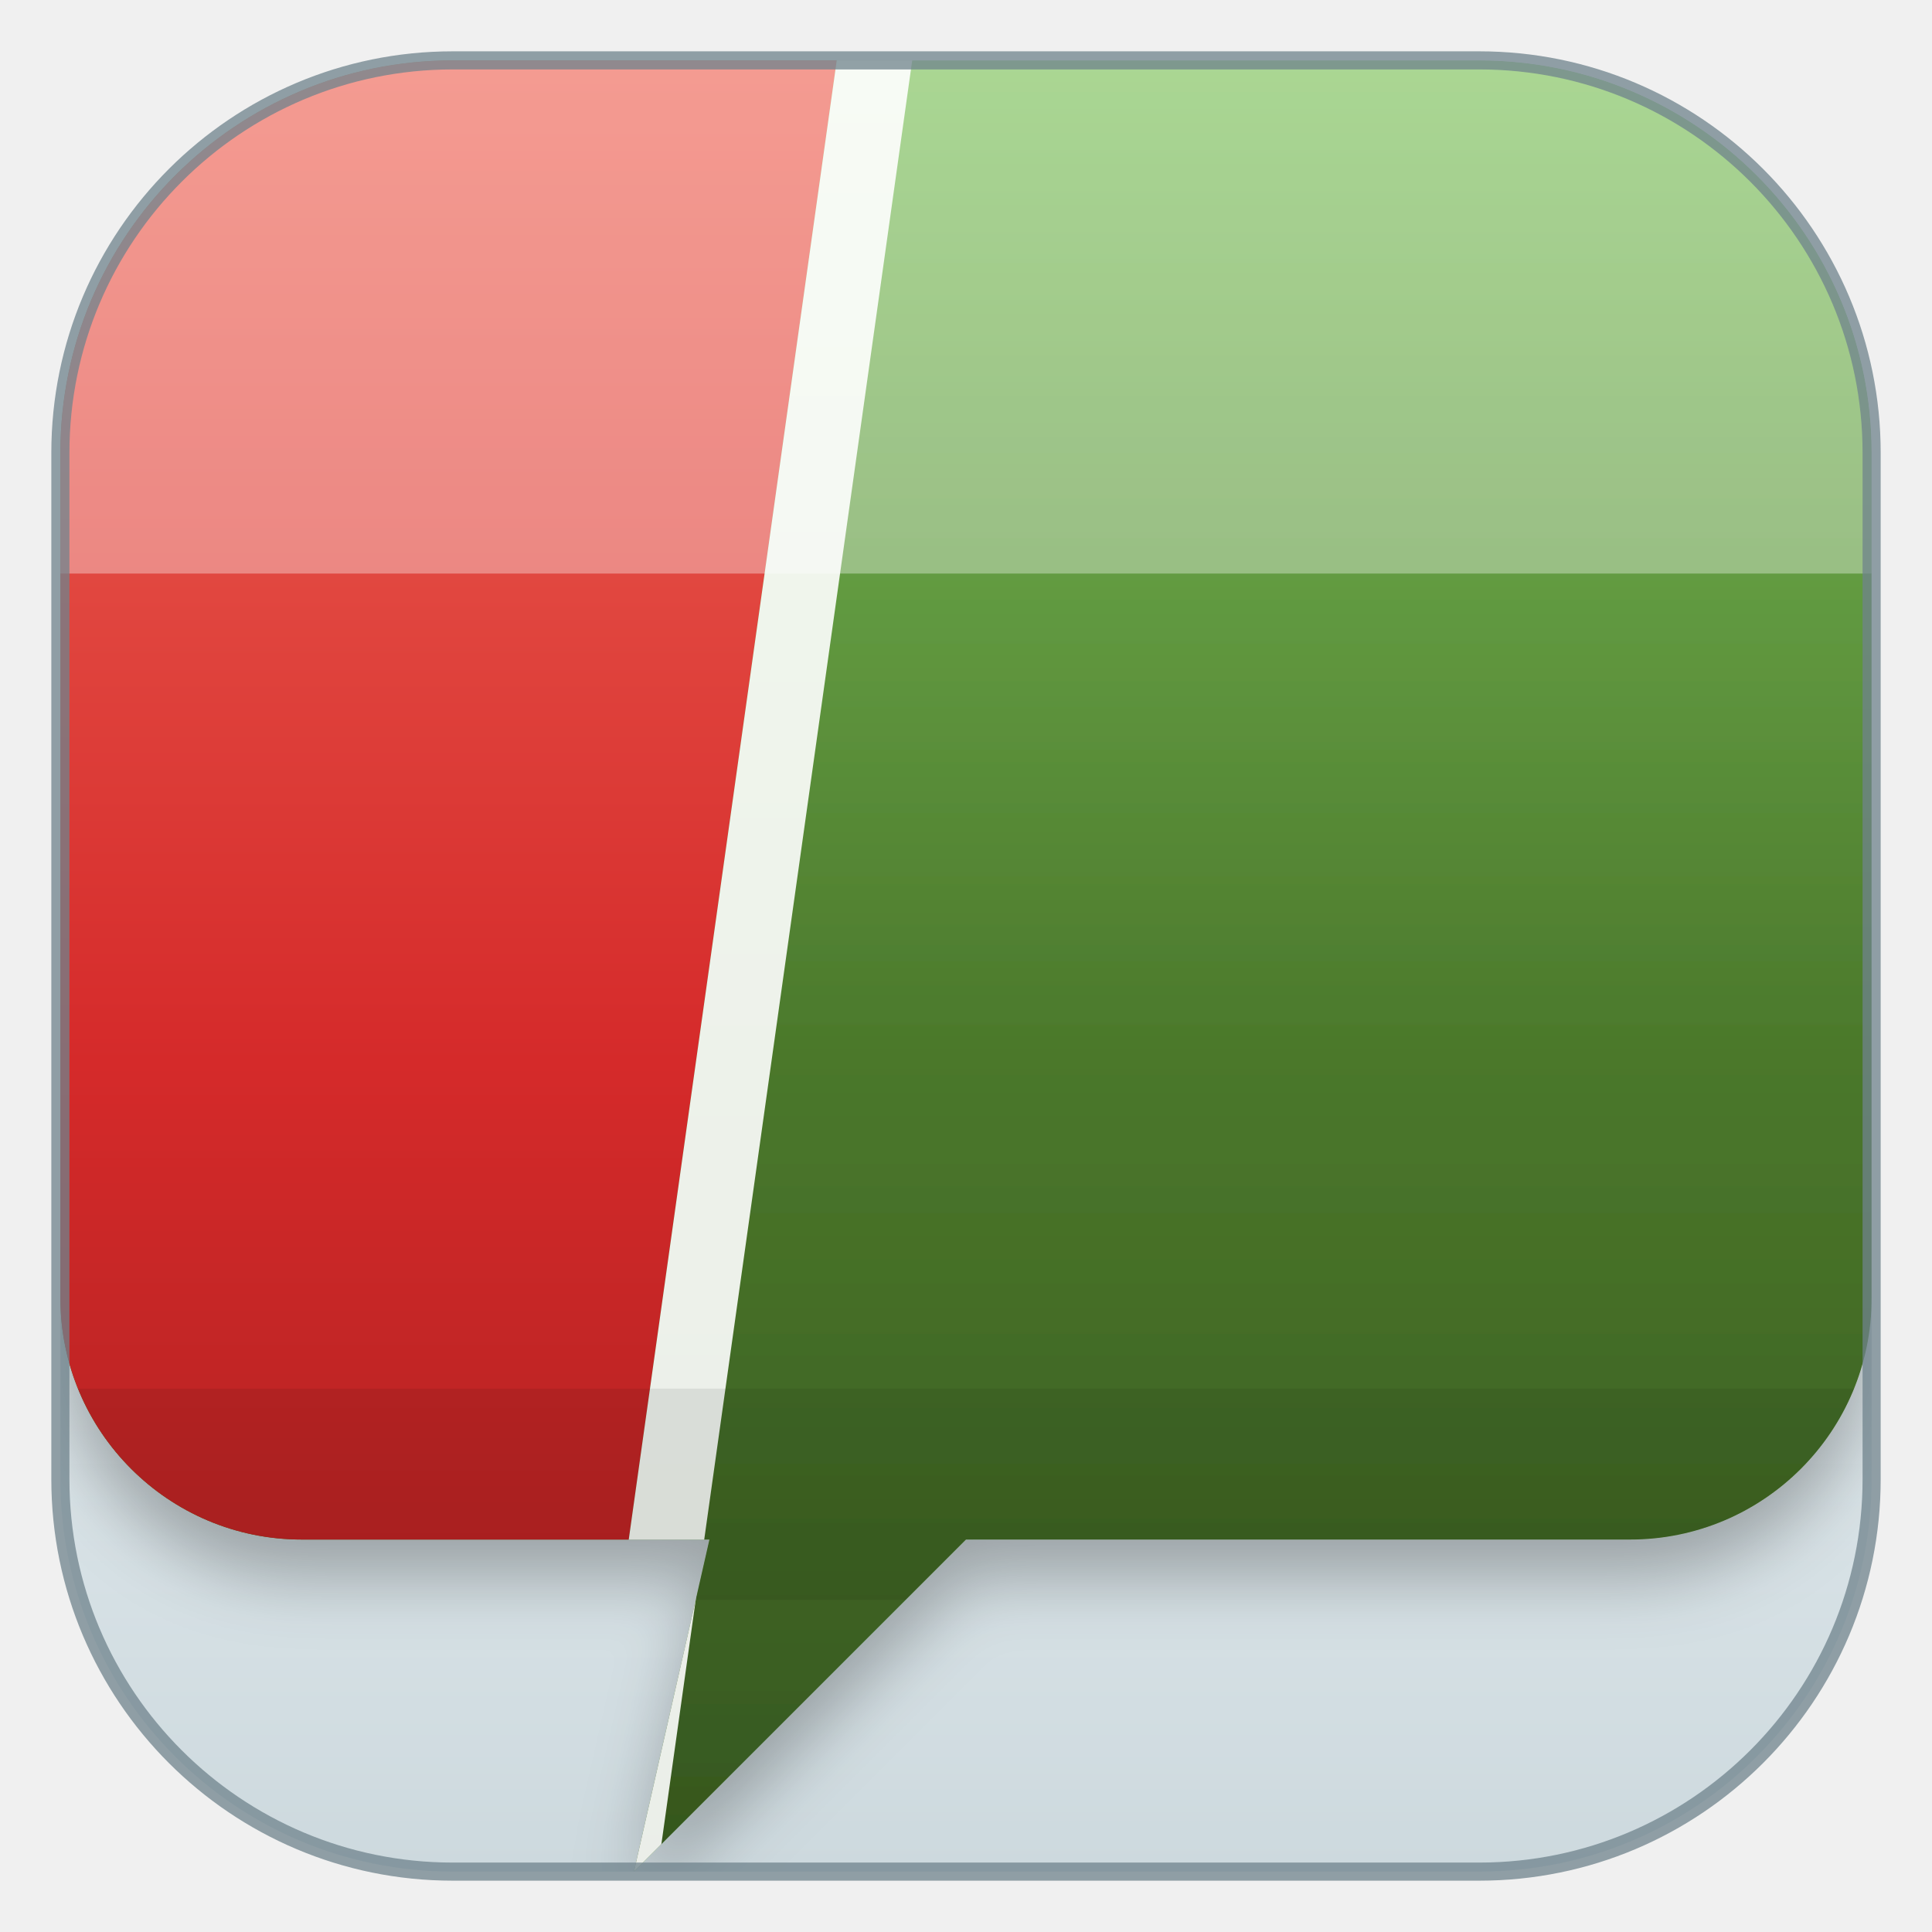
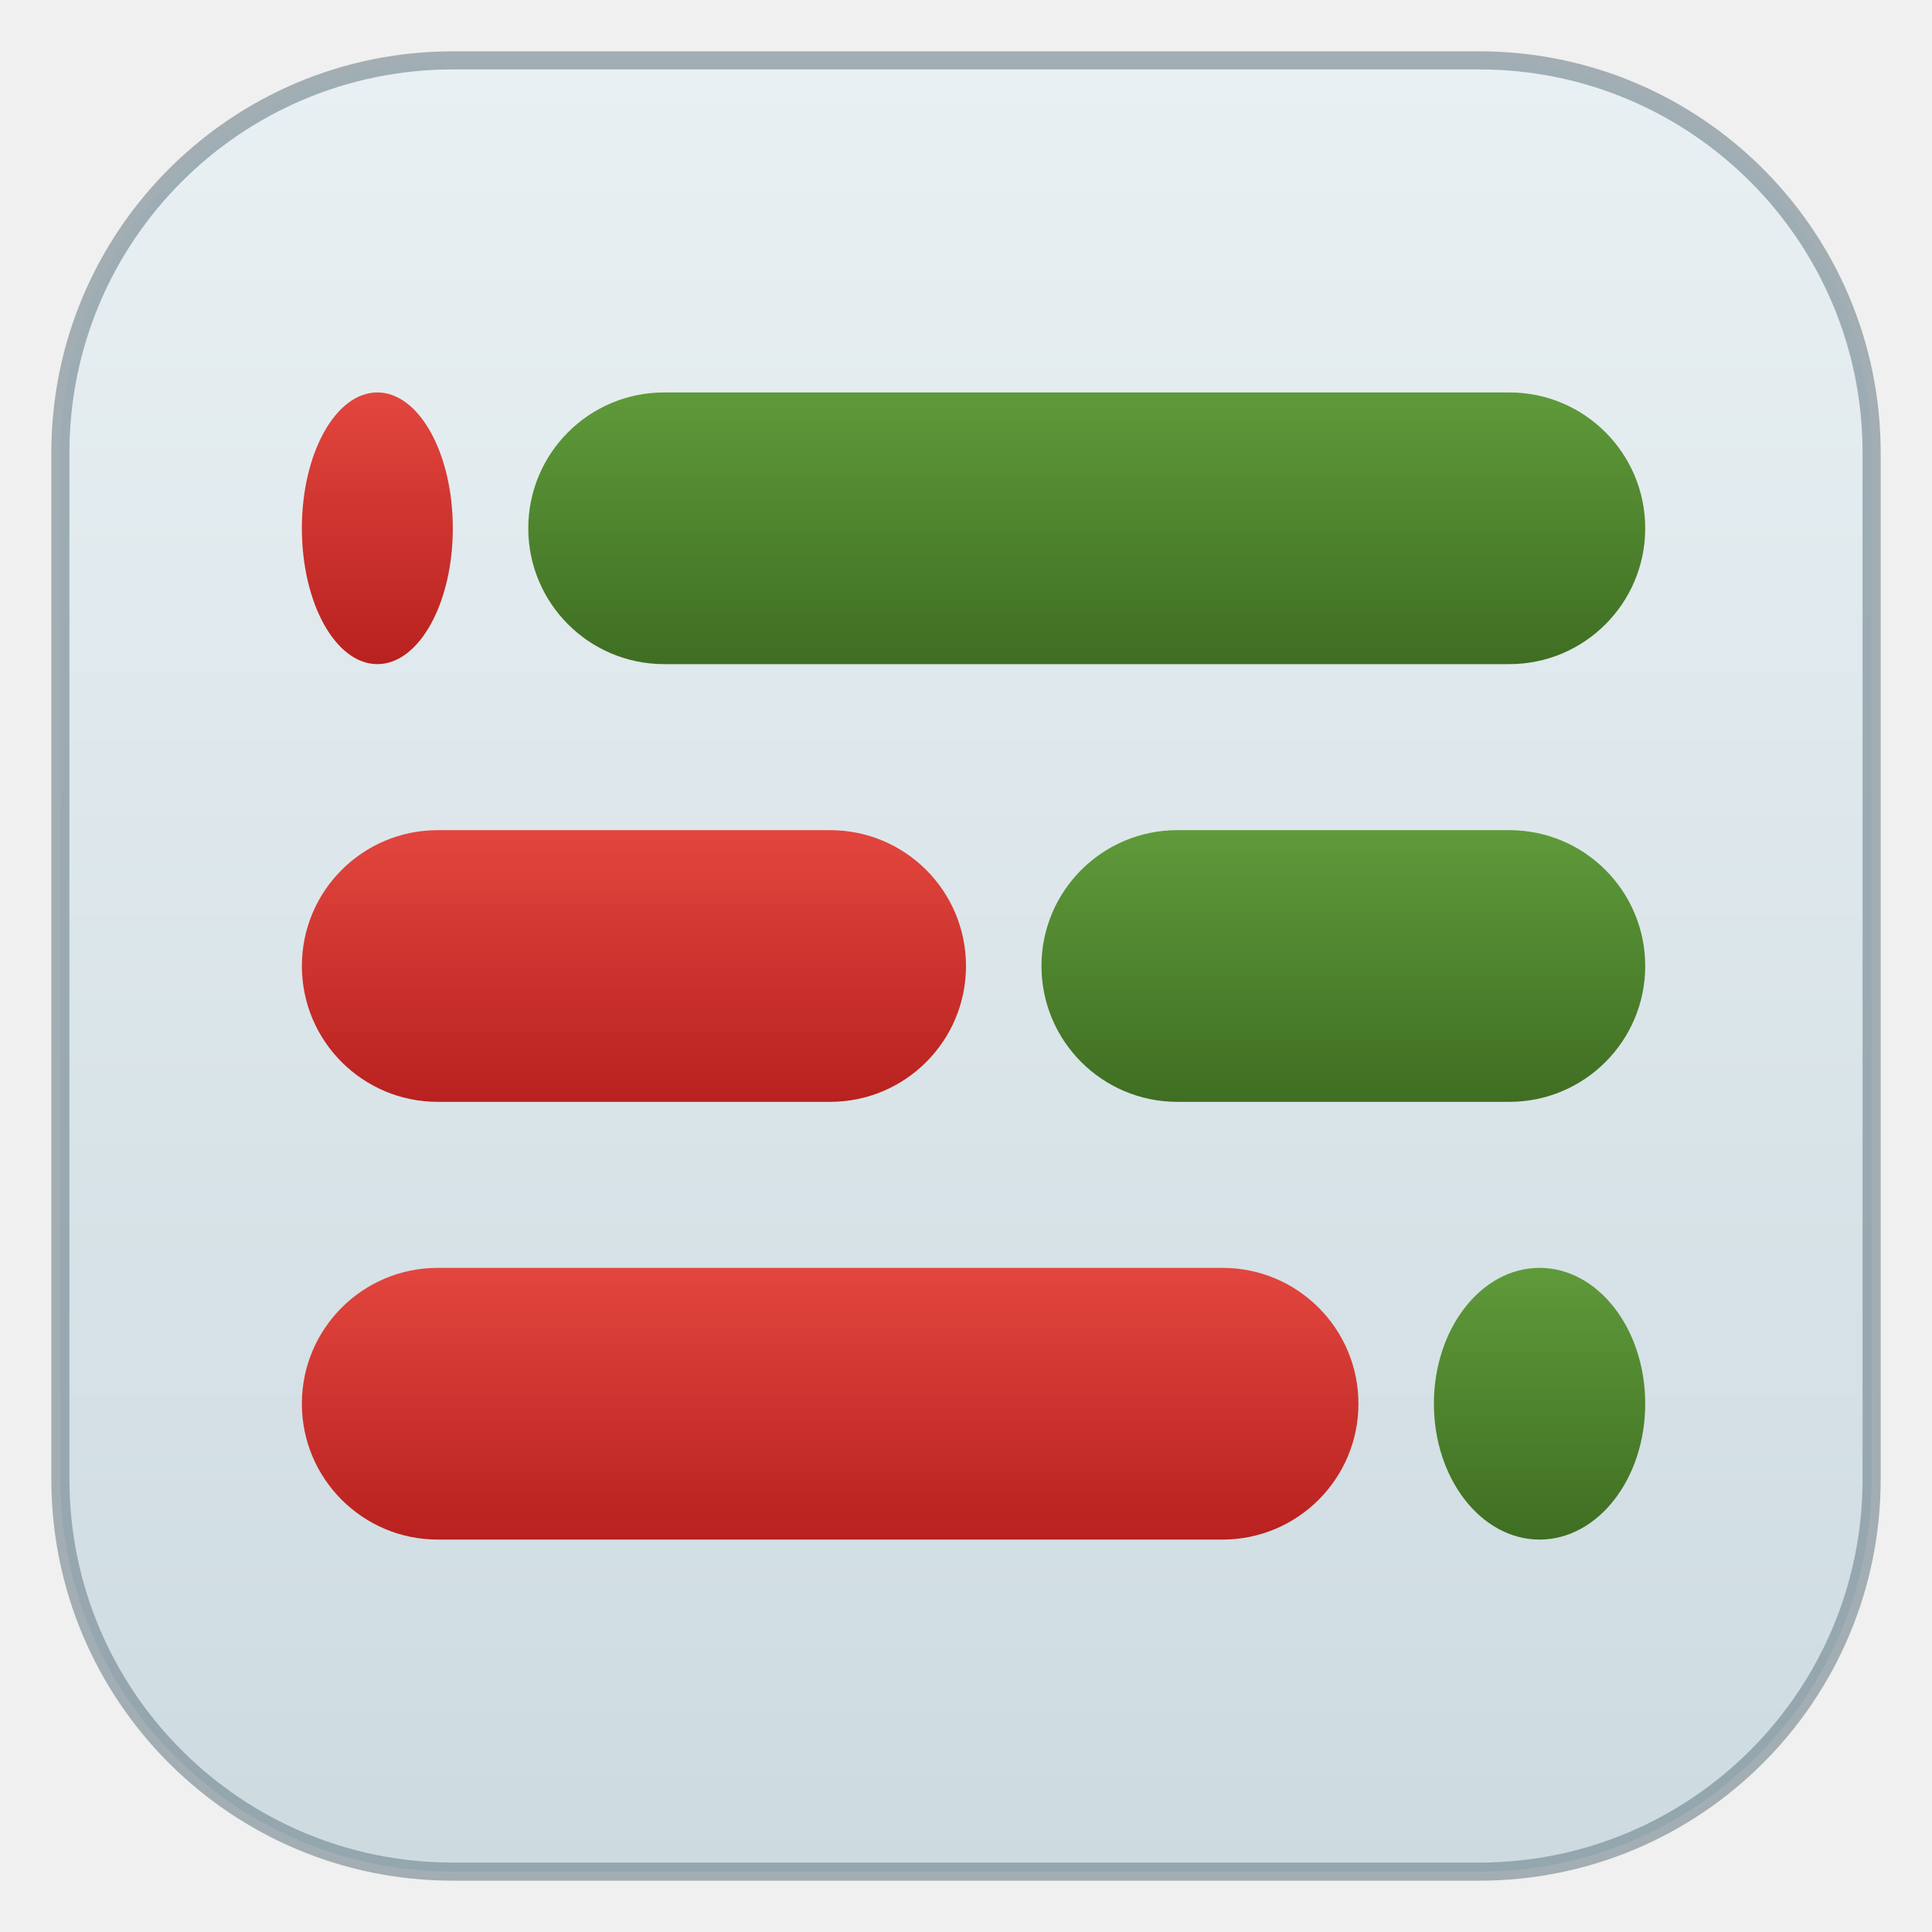
<svg xmlns="http://www.w3.org/2000/svg" viewBox="0 0 128 128" width="128" height="128">
  <defs>
    <linearGradient id="bg" x1="0" y1="0" x2="0" y2="1">
-       <stop offset="0" stop-color="#fffdf6" />
-       <stop offset="1" stop-color="#efe7d2" />
+       <stop offset="0" stop-color="#e9f0f3" />
+       <stop offset="1" stop-color="#cddbe1" />
+     </linearGradient>
+     <linearGradient id="knob" x1="0" y1="0" x2="0" y2="1">
+       <stop offset="0" stop-color="#ffffff" />
+       <stop offset="1" stop-color="#eef0f3" />
+     </linearGradient>
+     <linearGradient id="tint" x1="0" y1="0" x2="0" y2="1">
+       <stop offset="0" stop-color="#f3faef" />
+       <stop offset="1" stop-color="#e2f0da" />
+     </linearGradient>
+     <linearGradient id="track" x1="0" y1="0" x2="0" y2="1">
+       <stop offset="0" stop-color="#f7fafb" />
+       <stop offset=".55" stop-color="#e2eaee" />
+       <stop offset="1" stop-color="#d3dfe4" />
    </linearGradient>
    <linearGradient id="g" x1="0" y1="0" x2="0" y2="1">
-       <stop offset="0" stop-color="#7cc15a" />
-       <stop offset=".55" stop-color="#4b782b" />
-       <stop offset="1" stop-color="#35561e" />
+       <stop offset="0" stop-color="#5f9a3a" />
+       <stop offset="1" stop-color="#3f6e22" />
    </linearGradient>
    <linearGradient id="r" x1="0" y1="0" x2="0" y2="1">
-       <stop offset="0" stop-color="#f06a5a" />
-       <stop offset=".55" stop-color="#d52a2a" />
-       <stop offset="1" stop-color="#9e1c1c" />
+       <stop offset="0" stop-color="#e2463e" />
+       <stop offset="1" stop-color="#b8211f" />
    </linearGradient>
-     <linearGradient id="gloss" x1="0" y1="0" x2="0" y2="1">
-       <stop offset="0" stop-color="#fff" stop-opacity=".75" />
-       <stop offset=".5" stop-color="#fff" stop-opacity=".1" />
-       <stop offset=".51" stop-color="#fff" stop-opacity="0" />
-     </linearGradient>
-     <linearGradient id="track" x1="0" y1="0" x2="0" y2="1">
-       <stop offset="0" stop-color="#d9cfb6" />
-       <stop offset="1" stop-color="#f3ecdb" />
-     </linearGradient>
-     <filter id="sh" x="-20%" y="-20%" width="140%" height="160%">
-       <feDropShadow dx="0" dy="2.5" stdDeviation="2.2" flood-color="#000" flood-opacity=".28" />
+     <filter id="sh" x="-20%" y="-30%" width="140%" height="180%">
+       <feDropShadow dx="0" dy="2.5" stdDeviation="3" flood-color="#000" flood-opacity=".2" />
    </filter>
-     <filter id="shs" x="-20%" y="-20%" width="140%" height="160%">
-       <feDropShadow dx="0" dy="1.5" stdDeviation="1.2" flood-color="#000" flood-opacity=".25" />
+     <filter id="blur">
+       <feGaussianBlur stdDeviation="2.5" />
    </filter>
-     <linearGradient id="wb" x1="0" y1="0" x2="0" y2="1">
-       <stop offset="0" stop-color="#ffffff" />
-       <stop offset="1" stop-color="#e9e4d6" />
-     </linearGradient>
-     <linearGradient id="tg" x1="0" y1="0" x2="0" y2="1">
-       <stop offset="0" stop-color="#5fb0a2" />
-       <stop offset=".55" stop-color="#1f7f70" />
-       <stop offset="1" stop-color="#14594f" />
-     </linearGradient>
-     <clipPath id="bubclip">
-       <path d="M24 26 h80 a16 16 0 0 1 16 16 v34 a16 16 0 0 1 -16 16 h-44 l-20 16 l4 -16 h-20 a16 16 0 0 1 -16 -16 v-34 a16 16 0 0 1 16 -16z" />
-     </clipPath>
-     <linearGradient id="blue" x1="0" y1="0" x2="0" y2="1">
-       <stop offset="0" stop-color="#e9f0f3" />
-       <stop offset="1" stop-color="#cfdde3" />
-     </linearGradient>
-     <linearGradient id="trk" x1="0" y1="0" x2="0" y2="1">
-       <stop offset="0" stop-color="#ffffff" />
-       <stop offset=".55" stop-color="#e6eef1" />
-       <stop offset="1" stop-color="#cdd9de" />
-     </linearGradient>
-     <clipPath id="tc">
-       <path d="M4,30 A26,26 0 0 1 30,4 H98 A26,26 0 0 1 124,30 V98 A26,26 0 0 1 98,124 H30 A26,26 0 0 1 4,98 Z" />
-     </clipPath>
-     <clipPath id="bc">
-       <path d="M4,30 A26,26 0 0 1 30,4 H98 A26,26 0 0 1 124,30 V86 A16,16 0 0 1 108,102 H64 L42,124 L47,102 H20 A16,16 0 0 1 4,86 Z" />
-     </clipPath>
  </defs>
-   <path d="M4,30 A26,26 0 0 1 30,4 H98 A26,26 0 0 1 124,30 V98 A26,26 0 0 1 98,124 H30 A26,26 0 0 1 4,98 Z" fill="url(#trk)" />
-   <g clip-path="url(#tc)">
-     <g filter="url(#sh)">
-       <path d="M4,30 A26,26 0 0 1 30,4 H98 A26,26 0 0 1 124,30 V86 A16,16 0 0 1 108,102 H64 L42,124 L47,102 H20 A16,16 0 0 1 4,86 Z" fill="url(#g)" />
-     </g>
-     <g clip-path="url(#bc)">
-       <path d="M0 0 H56 L38 128 H0Z" fill="url(#r)" />
-       <path d="M56 0 H61 L43 128 H38Z" fill="#fff" opacity=".9" />
-       <rect x="0" y="0" width="128" height="38" fill="#fff" opacity=".35" />
-       <rect x="0" y="92" width="128" height="14" fill="#000" opacity=".08" />
-     </g>
-   </g>
-   <path d="M4,30 A26,26 0 0 1 30,4 H98 A26,26 0 0 1 124,30 V98 A26,26 0 0 1 98,124 H30 A26,26 0 0 1 4,98 Z" fill="none" stroke="#6f838c" stroke-opacity=".75" stroke-width="1.2" />
+   <path d="M4,30 A26,26 0 0 1 30,4 H98 A26,26 0 0 1 124,30 V98 A26,26 0 0 1 98,124 H30 A26,26 0 0 1 4,98 Z" fill="url(#bg)" />
+   <rect x="20" y="26" width="10" height="18" rx="9.0" fill="url(#r)" />
+   <rect x="35" y="26" width="74" height="18" rx="9.0" fill="url(#g)" />
+   <rect x="20" y="55" width="44" height="18" rx="9.0" fill="url(#r)" />
+   <rect x="69" y="55" width="40" height="18" rx="9.0" fill="url(#g)" />
+   <rect x="20" y="84" width="70" height="18" rx="9.0" fill="url(#r)" />
+   <rect x="95" y="84" width="14" height="18" rx="9.0" fill="url(#g)" />
+   <path d="M4,30 A26,26 0 0 1 30,4 H98 A26,26 0 0 1 124,30 V98 A26,26 0 0 1 98,124 H30 A26,26 0 0 1 4,98 Z" fill="none" stroke="#6f838c" stroke-opacity=".6" stroke-width="1.2" />
</svg>
